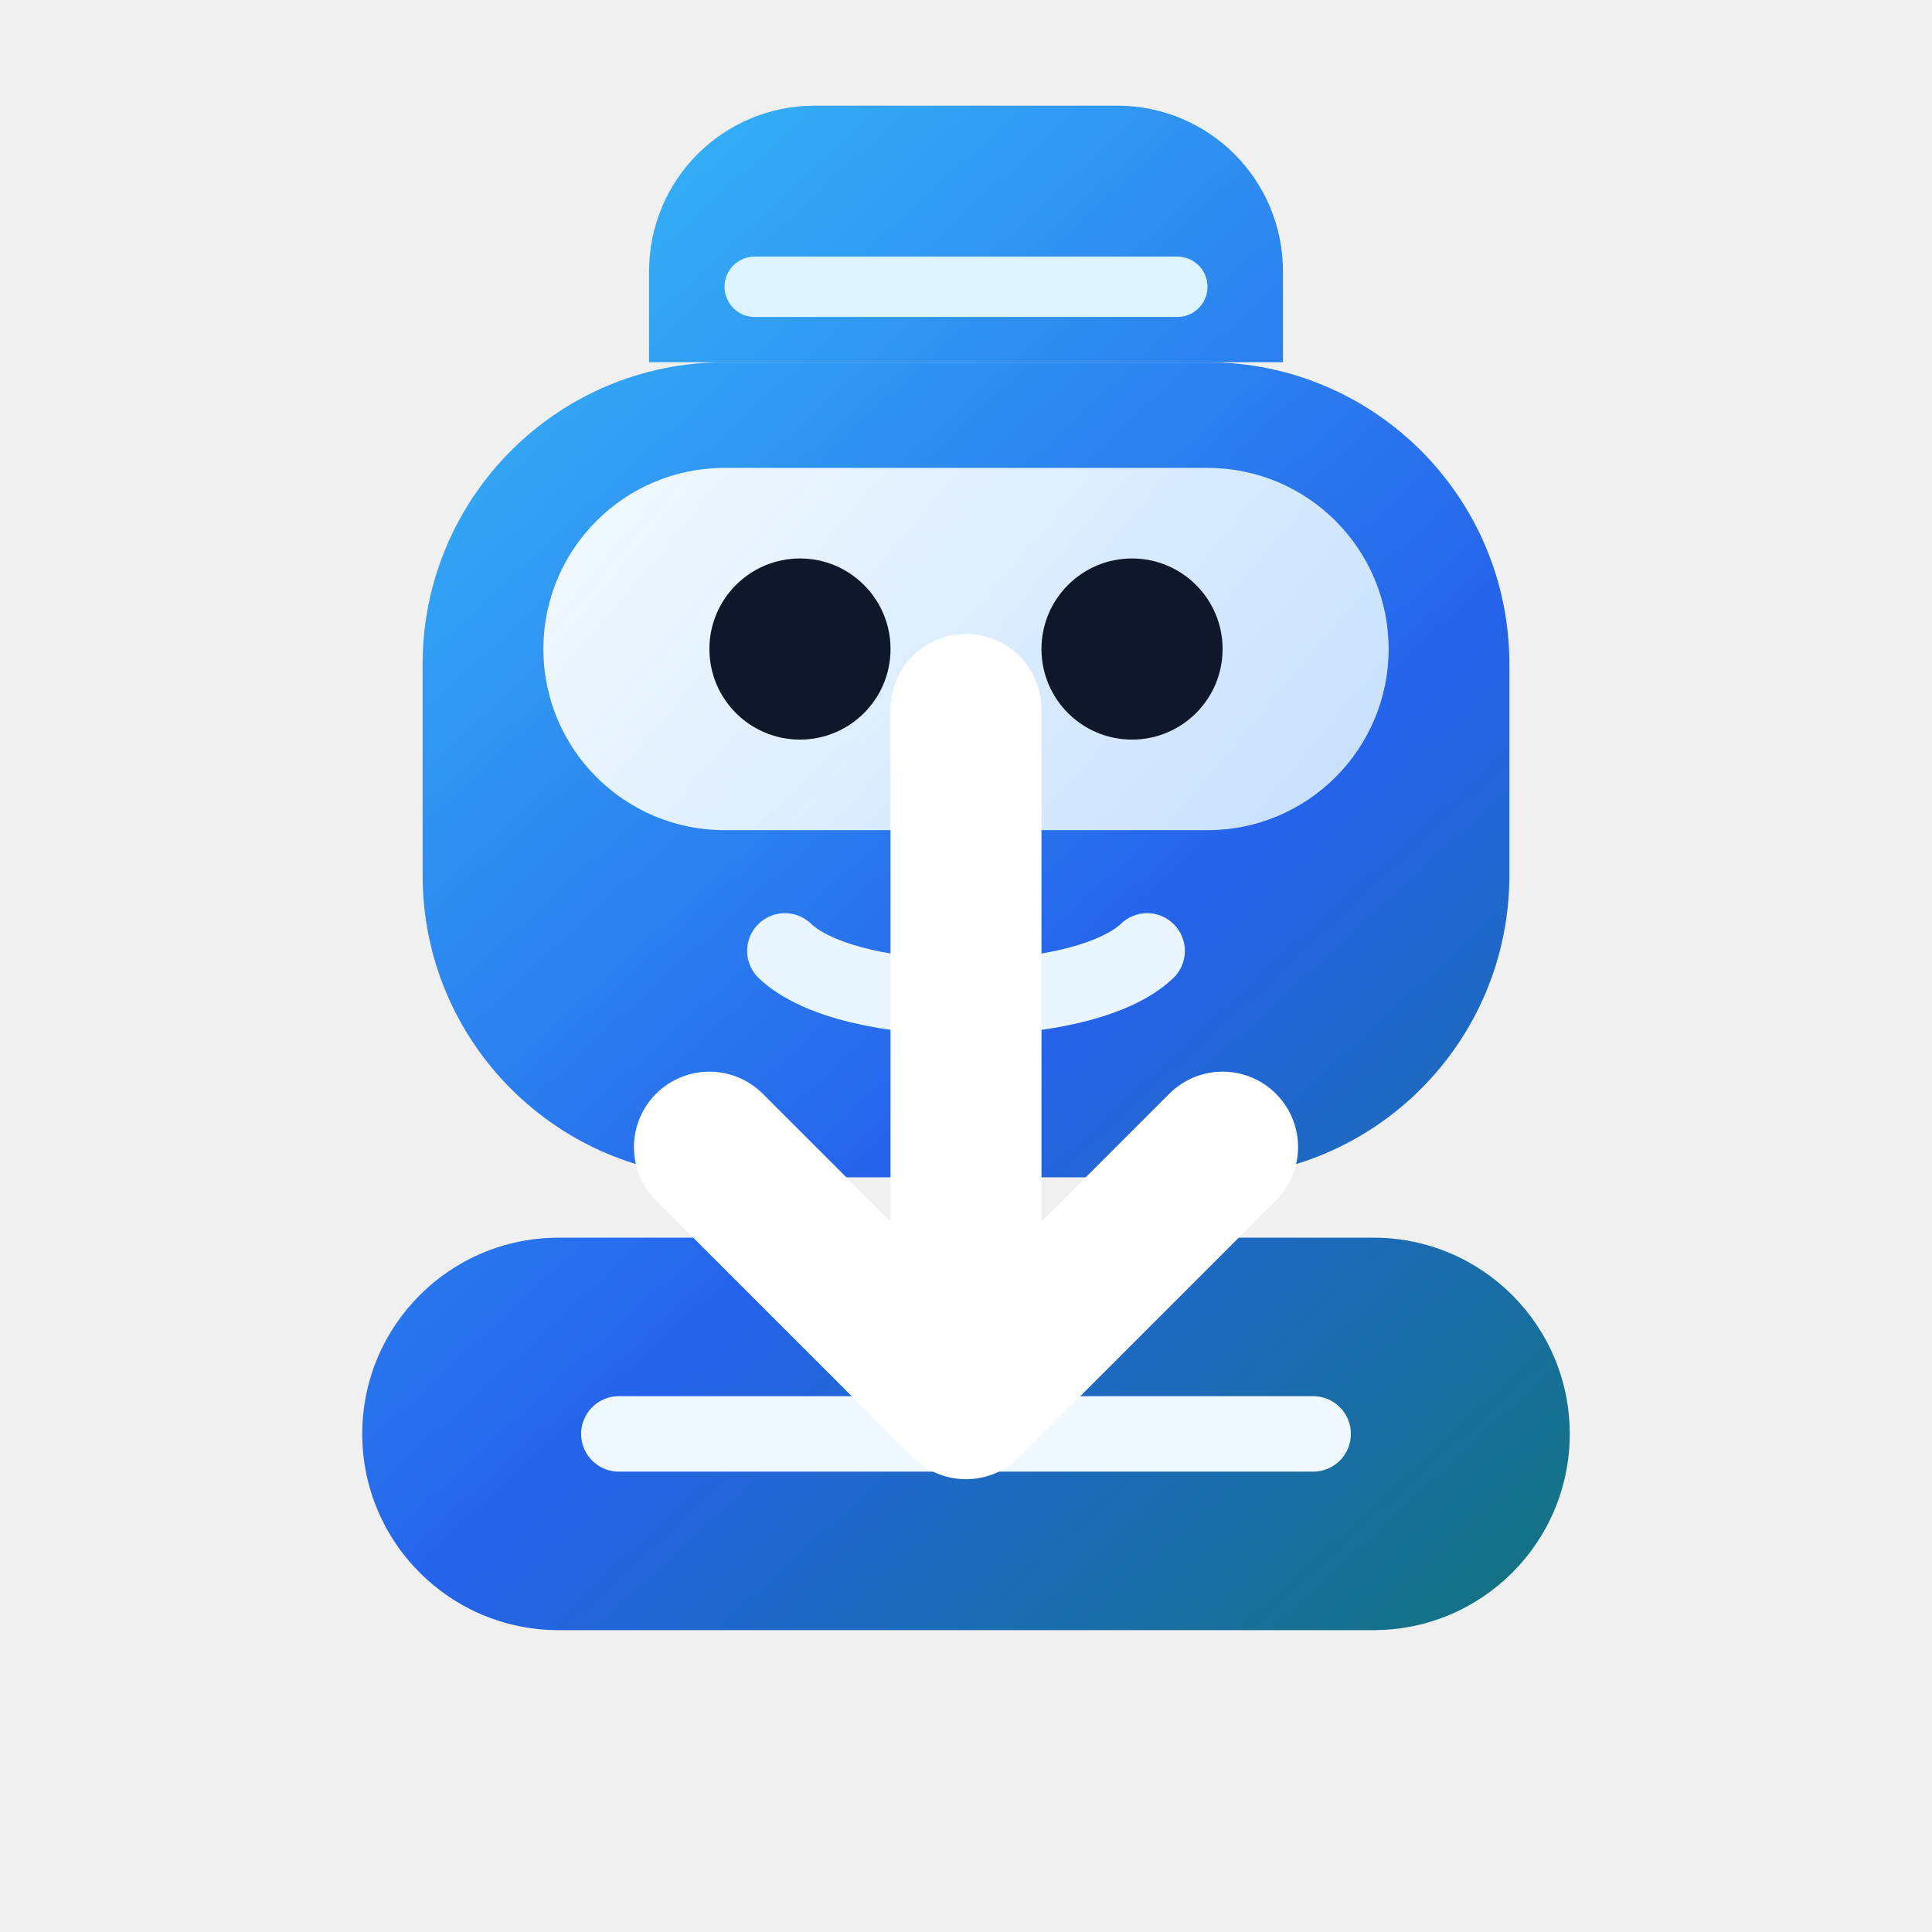
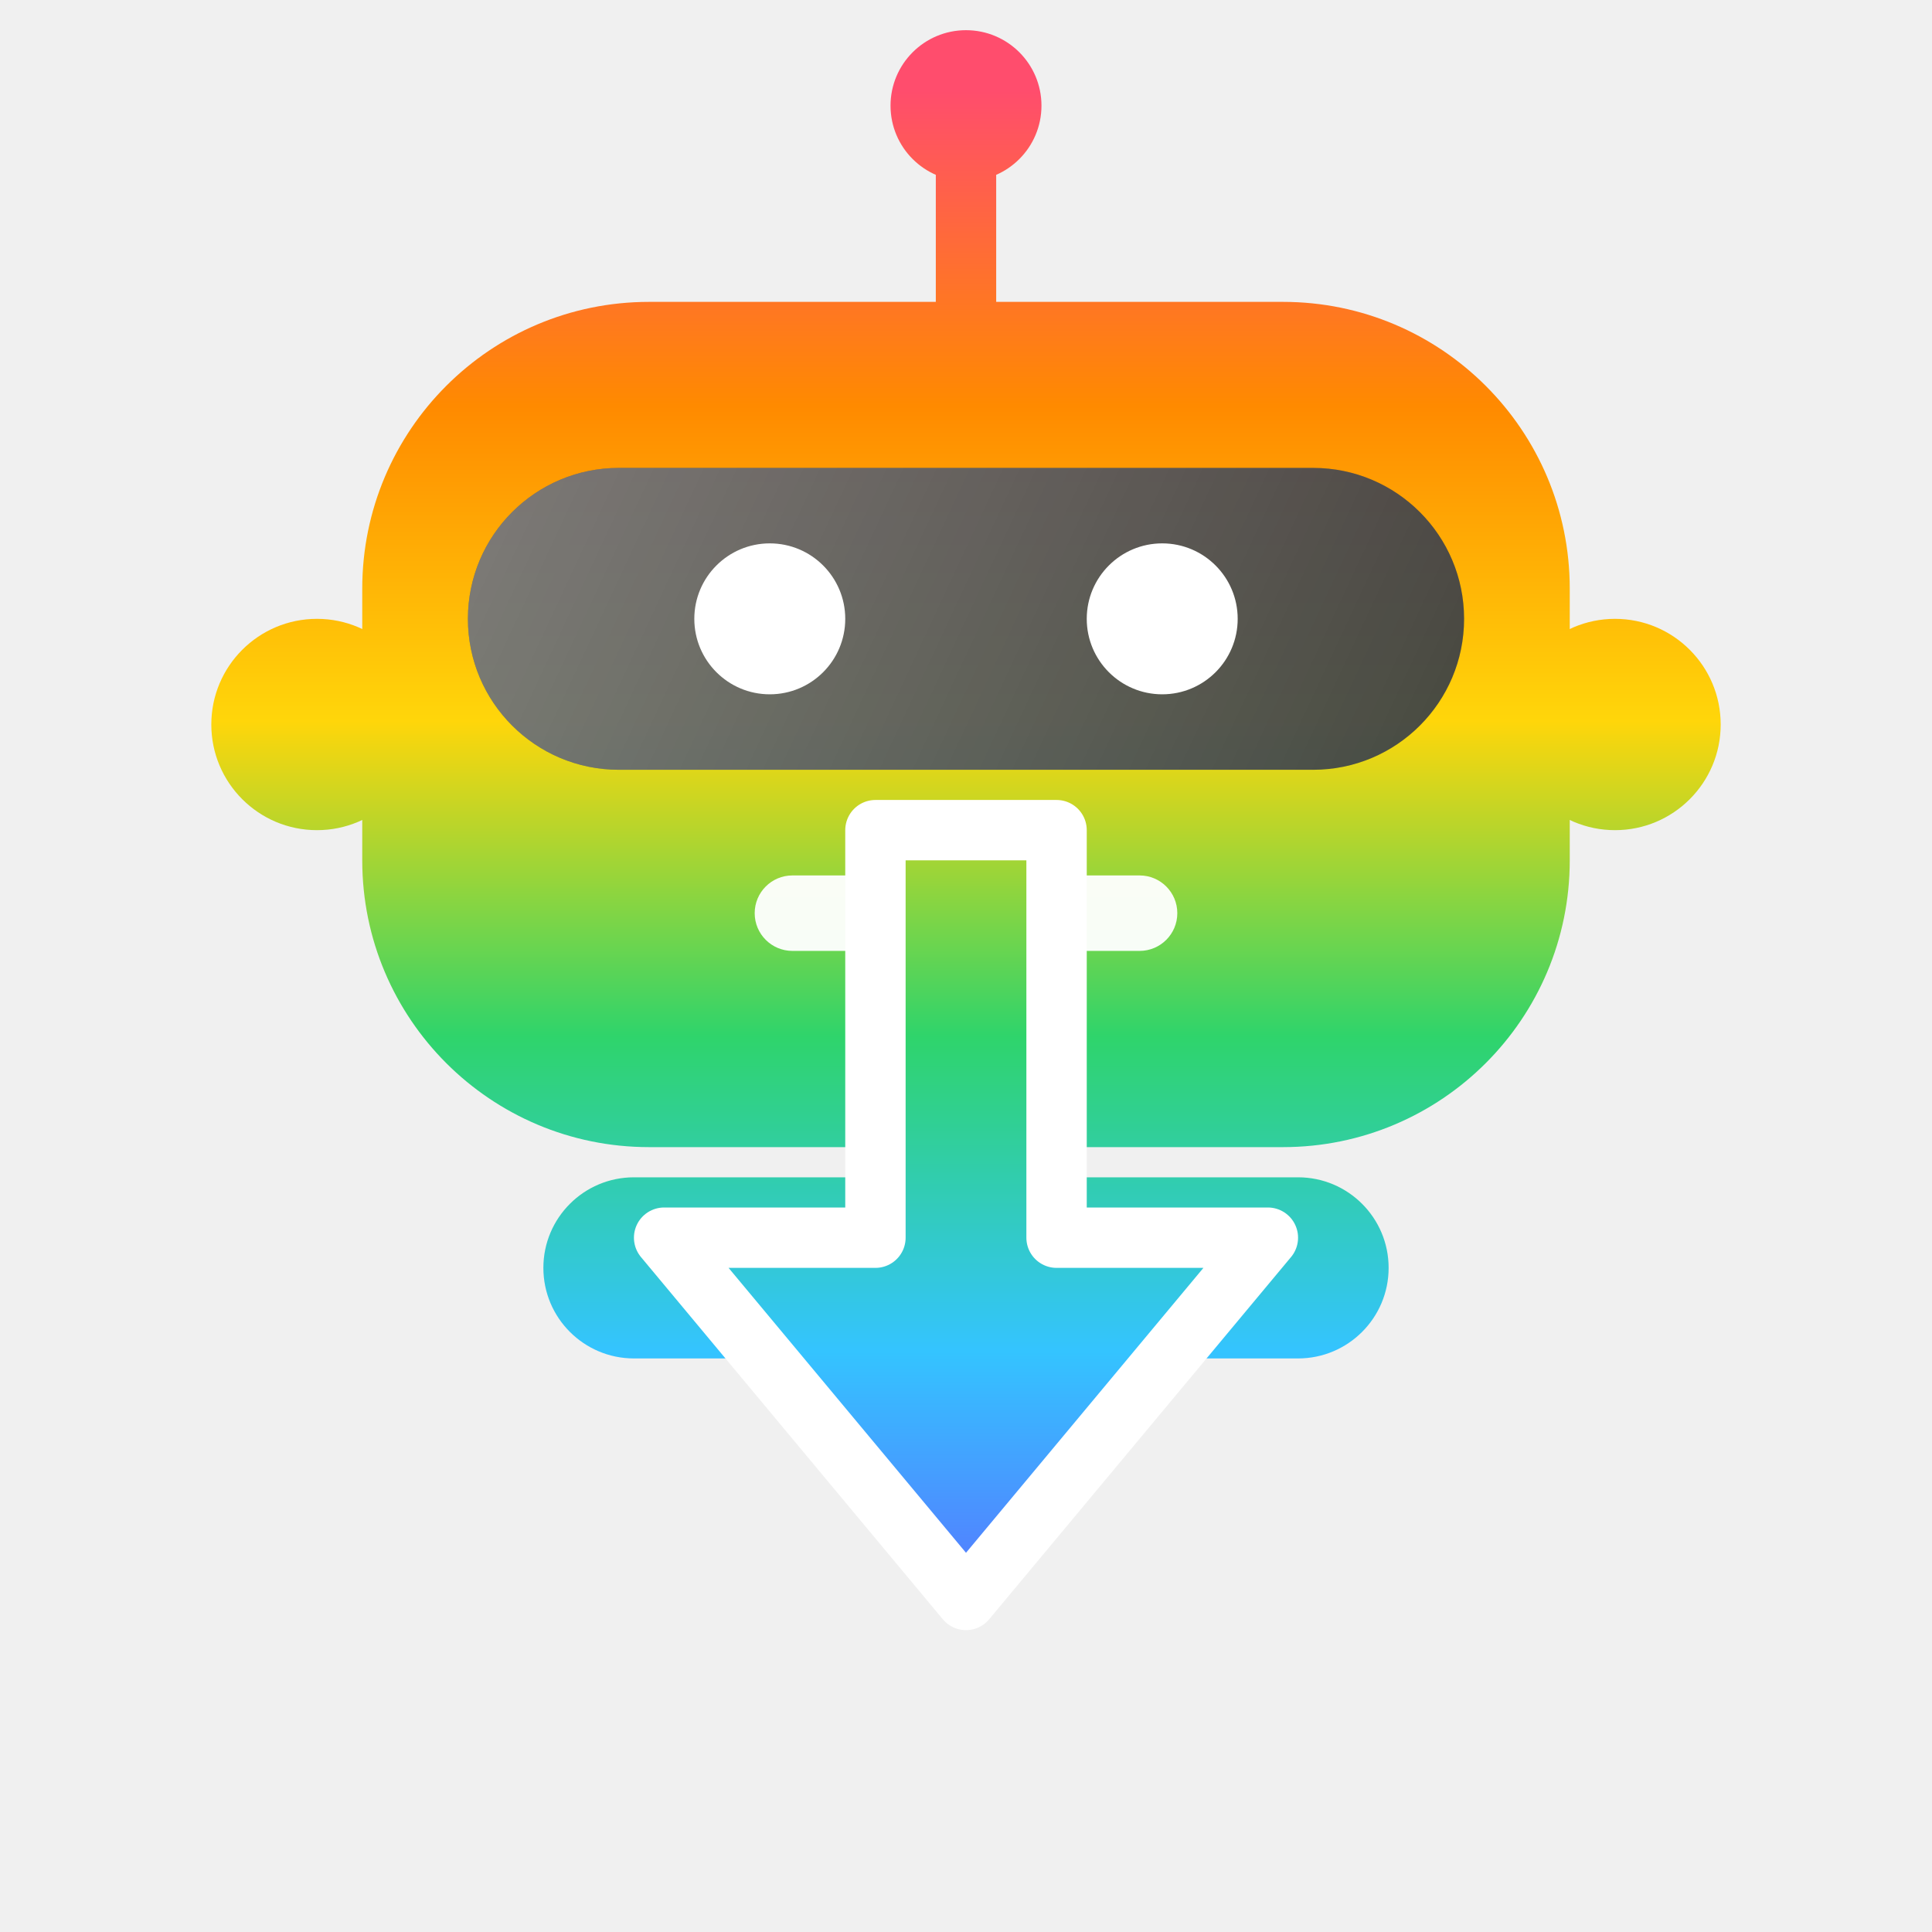
<svg xmlns="http://www.w3.org/2000/svg" viewBox="0 0 128 128" role="img" aria-label="Chat Export AI icon">
  <defs>
-     <linearGradient id="robotGradient" x1="20" y1="16" x2="108" y2="112" gradientUnits="userSpaceOnUse">
-       <stop offset="0%" stop-color="#38bdf8" />
-       <stop offset="55%" stop-color="#2563eb" />
-       <stop offset="100%" stop-color="#0f766e" />
+     <linearGradient id="rainbowDown" x1="64" y1="6" x2="64" y2="122" gradientUnits="userSpaceOnUse">
+       <stop offset="0%" stop-color="#ff4d6d" />
+       <stop offset="18%" stop-color="#ff8a00" />
+       <stop offset="36%" stop-color="#ffd60a" />
+       <stop offset="54%" stop-color="#2fd46b" />
+       <stop offset="72%" stop-color="#34c4ff" />
+       <stop offset="88%" stop-color="#5b6cff" />
+       <stop offset="100%" stop-color="#c45bff" />
    </linearGradient>
-     <linearGradient id="glassGradient" x1="38" y1="28" x2="90" y2="72" gradientUnits="userSpaceOnUse">
-       <stop offset="0%" stop-color="#f8fbff" stop-opacity="0.98" />
-       <stop offset="100%" stop-color="#cfe9ff" stop-opacity="0.9" />
+     <linearGradient id="visorShine" x1="34" y1="34" x2="94" y2="62" gradientUnits="userSpaceOnUse">
+       <stop offset="0%" stop-color="#ffffff" stop-opacity="0.34" />
+       <stop offset="100%" stop-color="#ffffff" stop-opacity="0.08" />
    </linearGradient>
  </defs>
-   <path d="M43 18c0-6.1 4.9-11 11-11h20c6.1 0 11 4.9 11 11v6H43v-6Z" fill="url(#robotGradient)" />
-   <rect x="28" y="24" width="72" height="54" rx="20" fill="url(#robotGradient)" />
-   <rect x="36" y="31" width="56" height="24" rx="12" fill="url(#glassGradient)" />
-   <circle cx="53" cy="43" r="6" fill="#0f172a" />
-   <circle cx="75" cy="43" r="6" fill="#0f172a" />
-   <path d="M52 63c4.3 4.1 19.7 4.1 24 0" fill="none" stroke="#eaf6ff" stroke-linecap="round" stroke-width="5" />
-   <rect x="24" y="82" width="80" height="26" rx="13" fill="url(#robotGradient)" />
-   <path d="M41 95h46" fill="none" stroke="#eff8ff" stroke-linecap="round" stroke-width="5" />
-   <path d="M64 47v44" fill="none" stroke="#ffffff" stroke-linecap="round" stroke-width="10" />
-   <path d="M47 76 64 93 81 76" fill="none" stroke="#ffffff" stroke-linecap="round" stroke-linejoin="round" stroke-width="10" />
-   <path d="M50 19h28" fill="none" stroke="#dbf4ff" stroke-linecap="round" stroke-width="4" />
+   <path d="M62 10h4v13h-4z" fill="url(#rainbowDown)" />
+   <circle cx="64" cy="7" r="5" fill="url(#rainbowDown)" />
+   <circle cx="21" cy="48" r="7" fill="url(#rainbowDown)" />
+   <circle cx="107" cy="48" r="7" fill="url(#rainbowDown)" />
+   <rect x="24" y="20" width="80" height="56" rx="19" fill="url(#rainbowDown)" />
+   <rect x="31" y="31" width="66" height="20" rx="10" fill="#172033" fill-opacity="0.86" />
+   <rect x="31" y="31" width="66" height="20" rx="10" fill="url(#visorShine)" />
+   <circle cx="51" cy="41" r="5" fill="#ffffff" />
+   <circle cx="77" cy="41" r="5" fill="#ffffff" />
+   <rect x="50" y="58" width="28" height="5" rx="2.5" fill="#ffffff" fill-opacity="0.95" />
+   <rect x="36" y="78" width="56" height="12" rx="6" fill="url(#rainbowDown)" />
+   <path d="M58 55h12v27h14L64 106 44 82h14z" fill="url(#rainbowDown)" stroke="#ffffff" stroke-width="4" stroke-linejoin="round" />
</svg>
